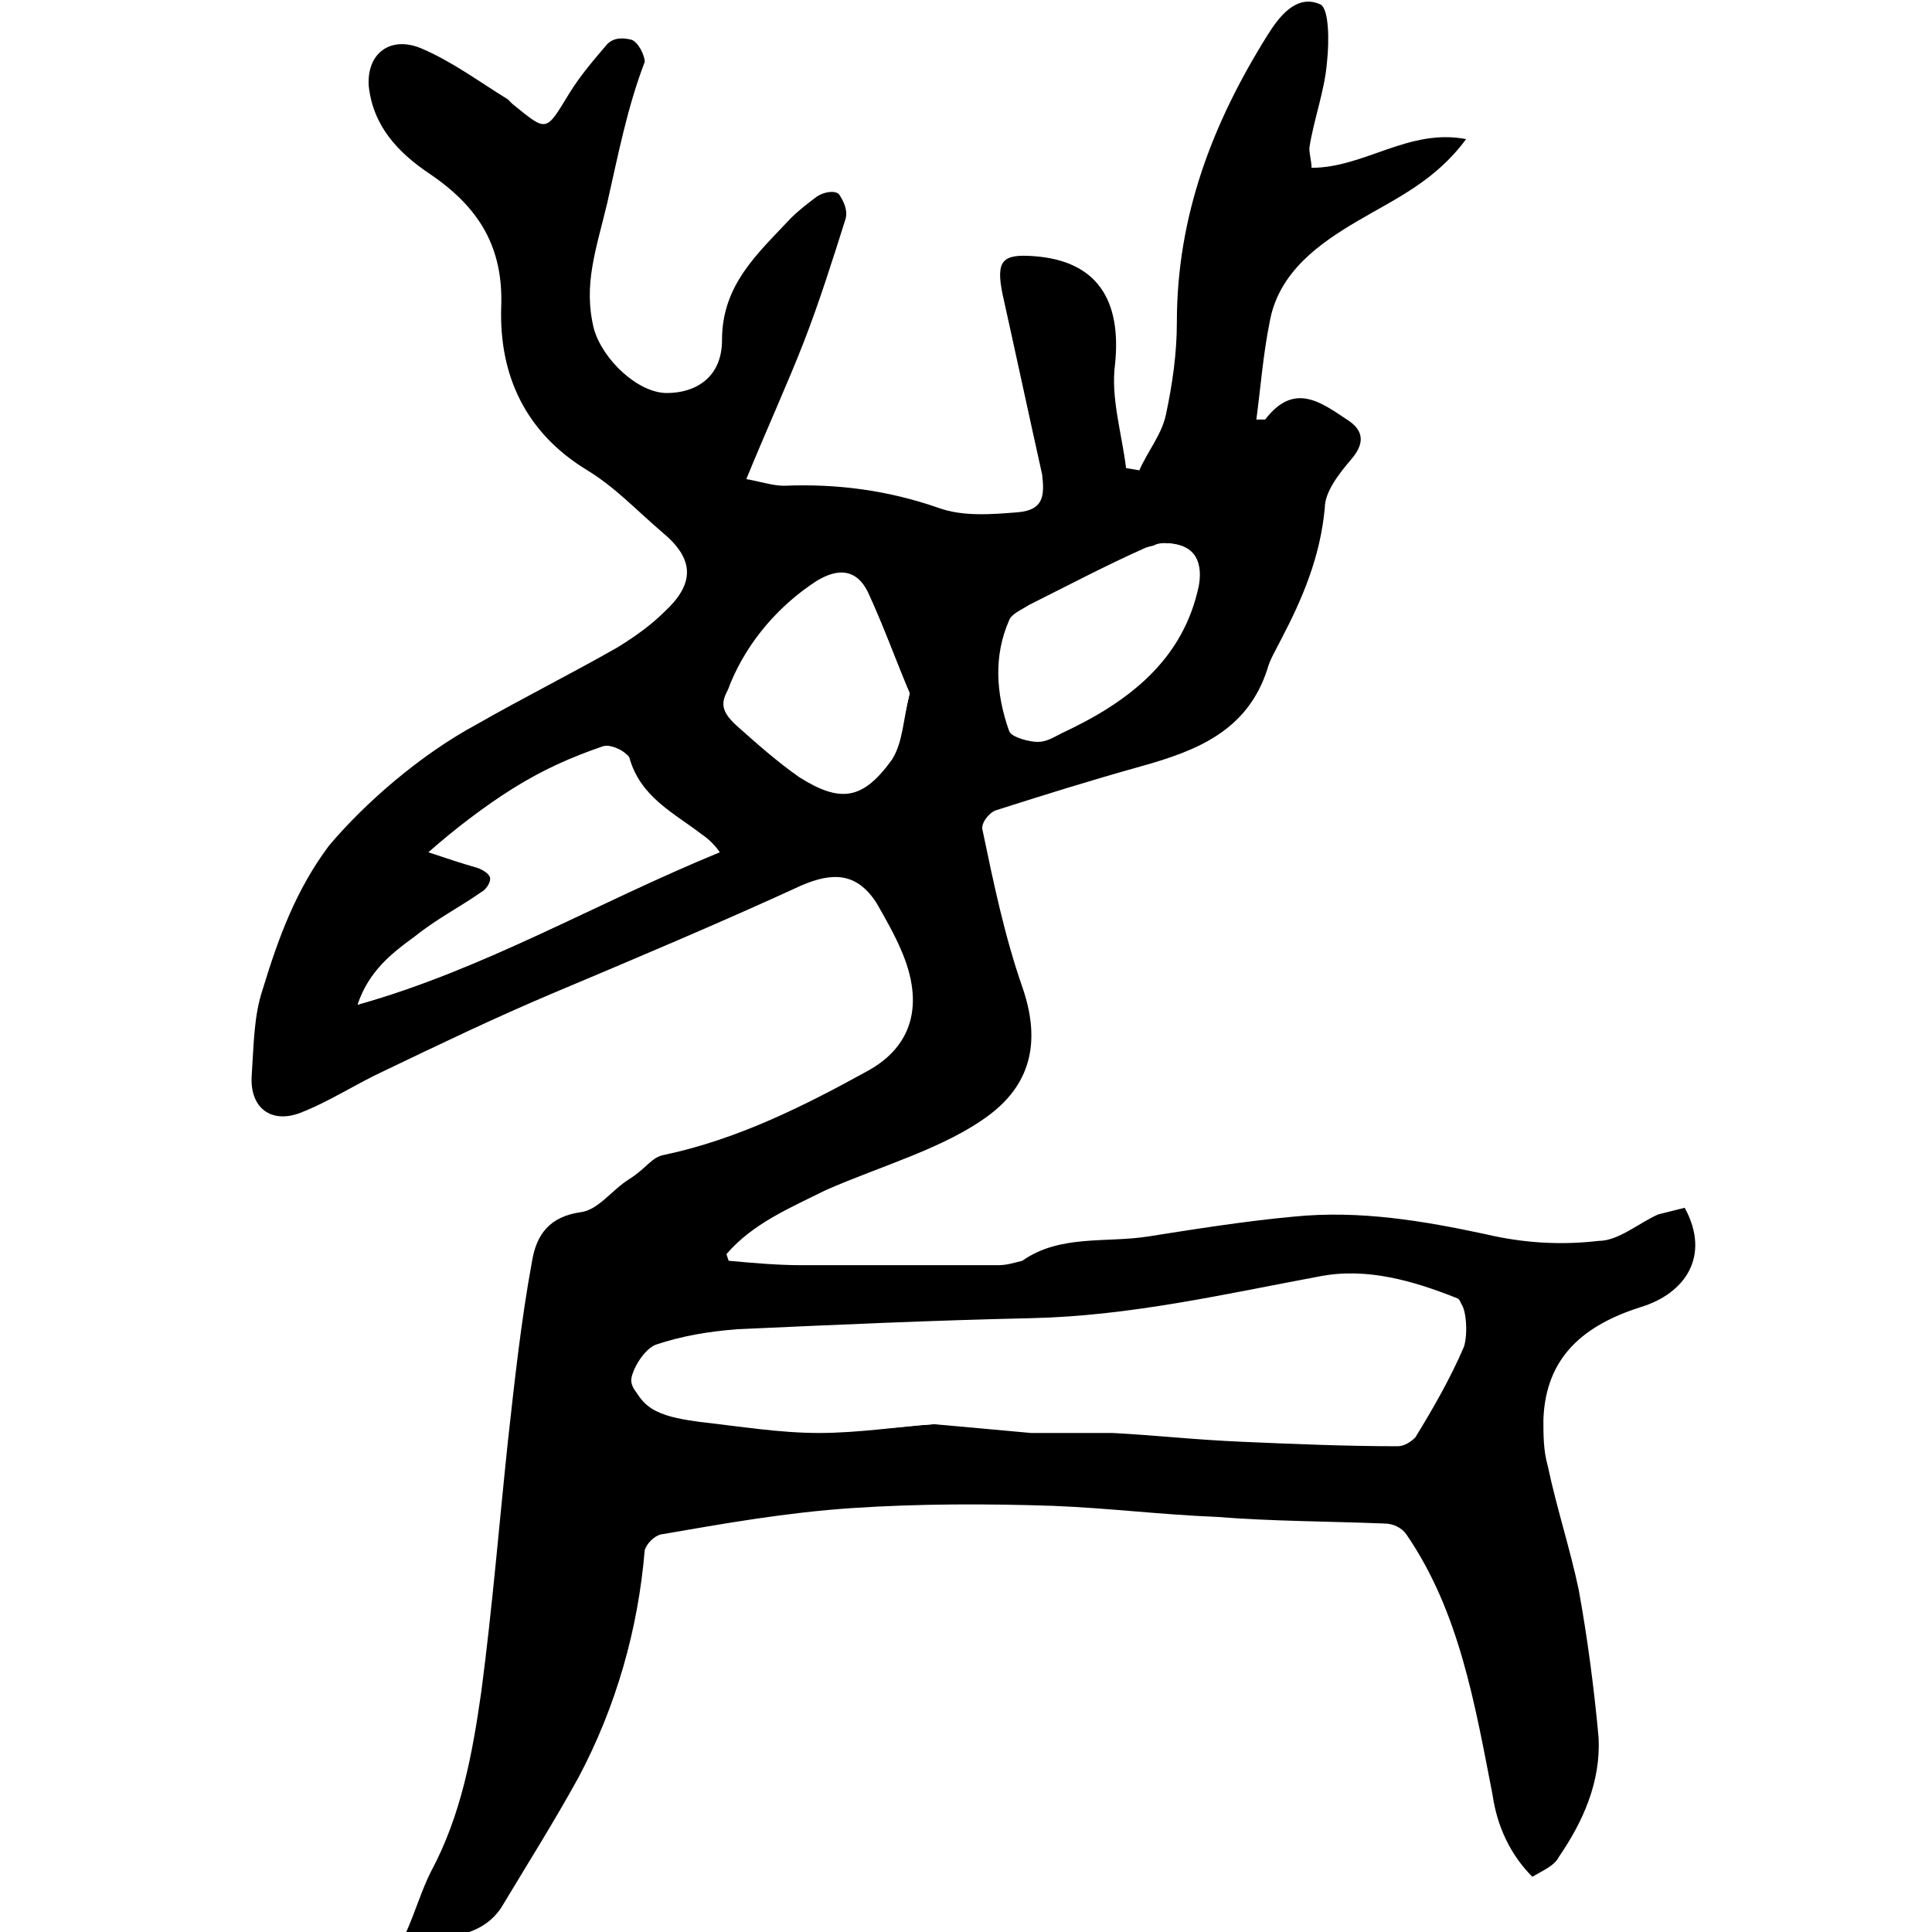
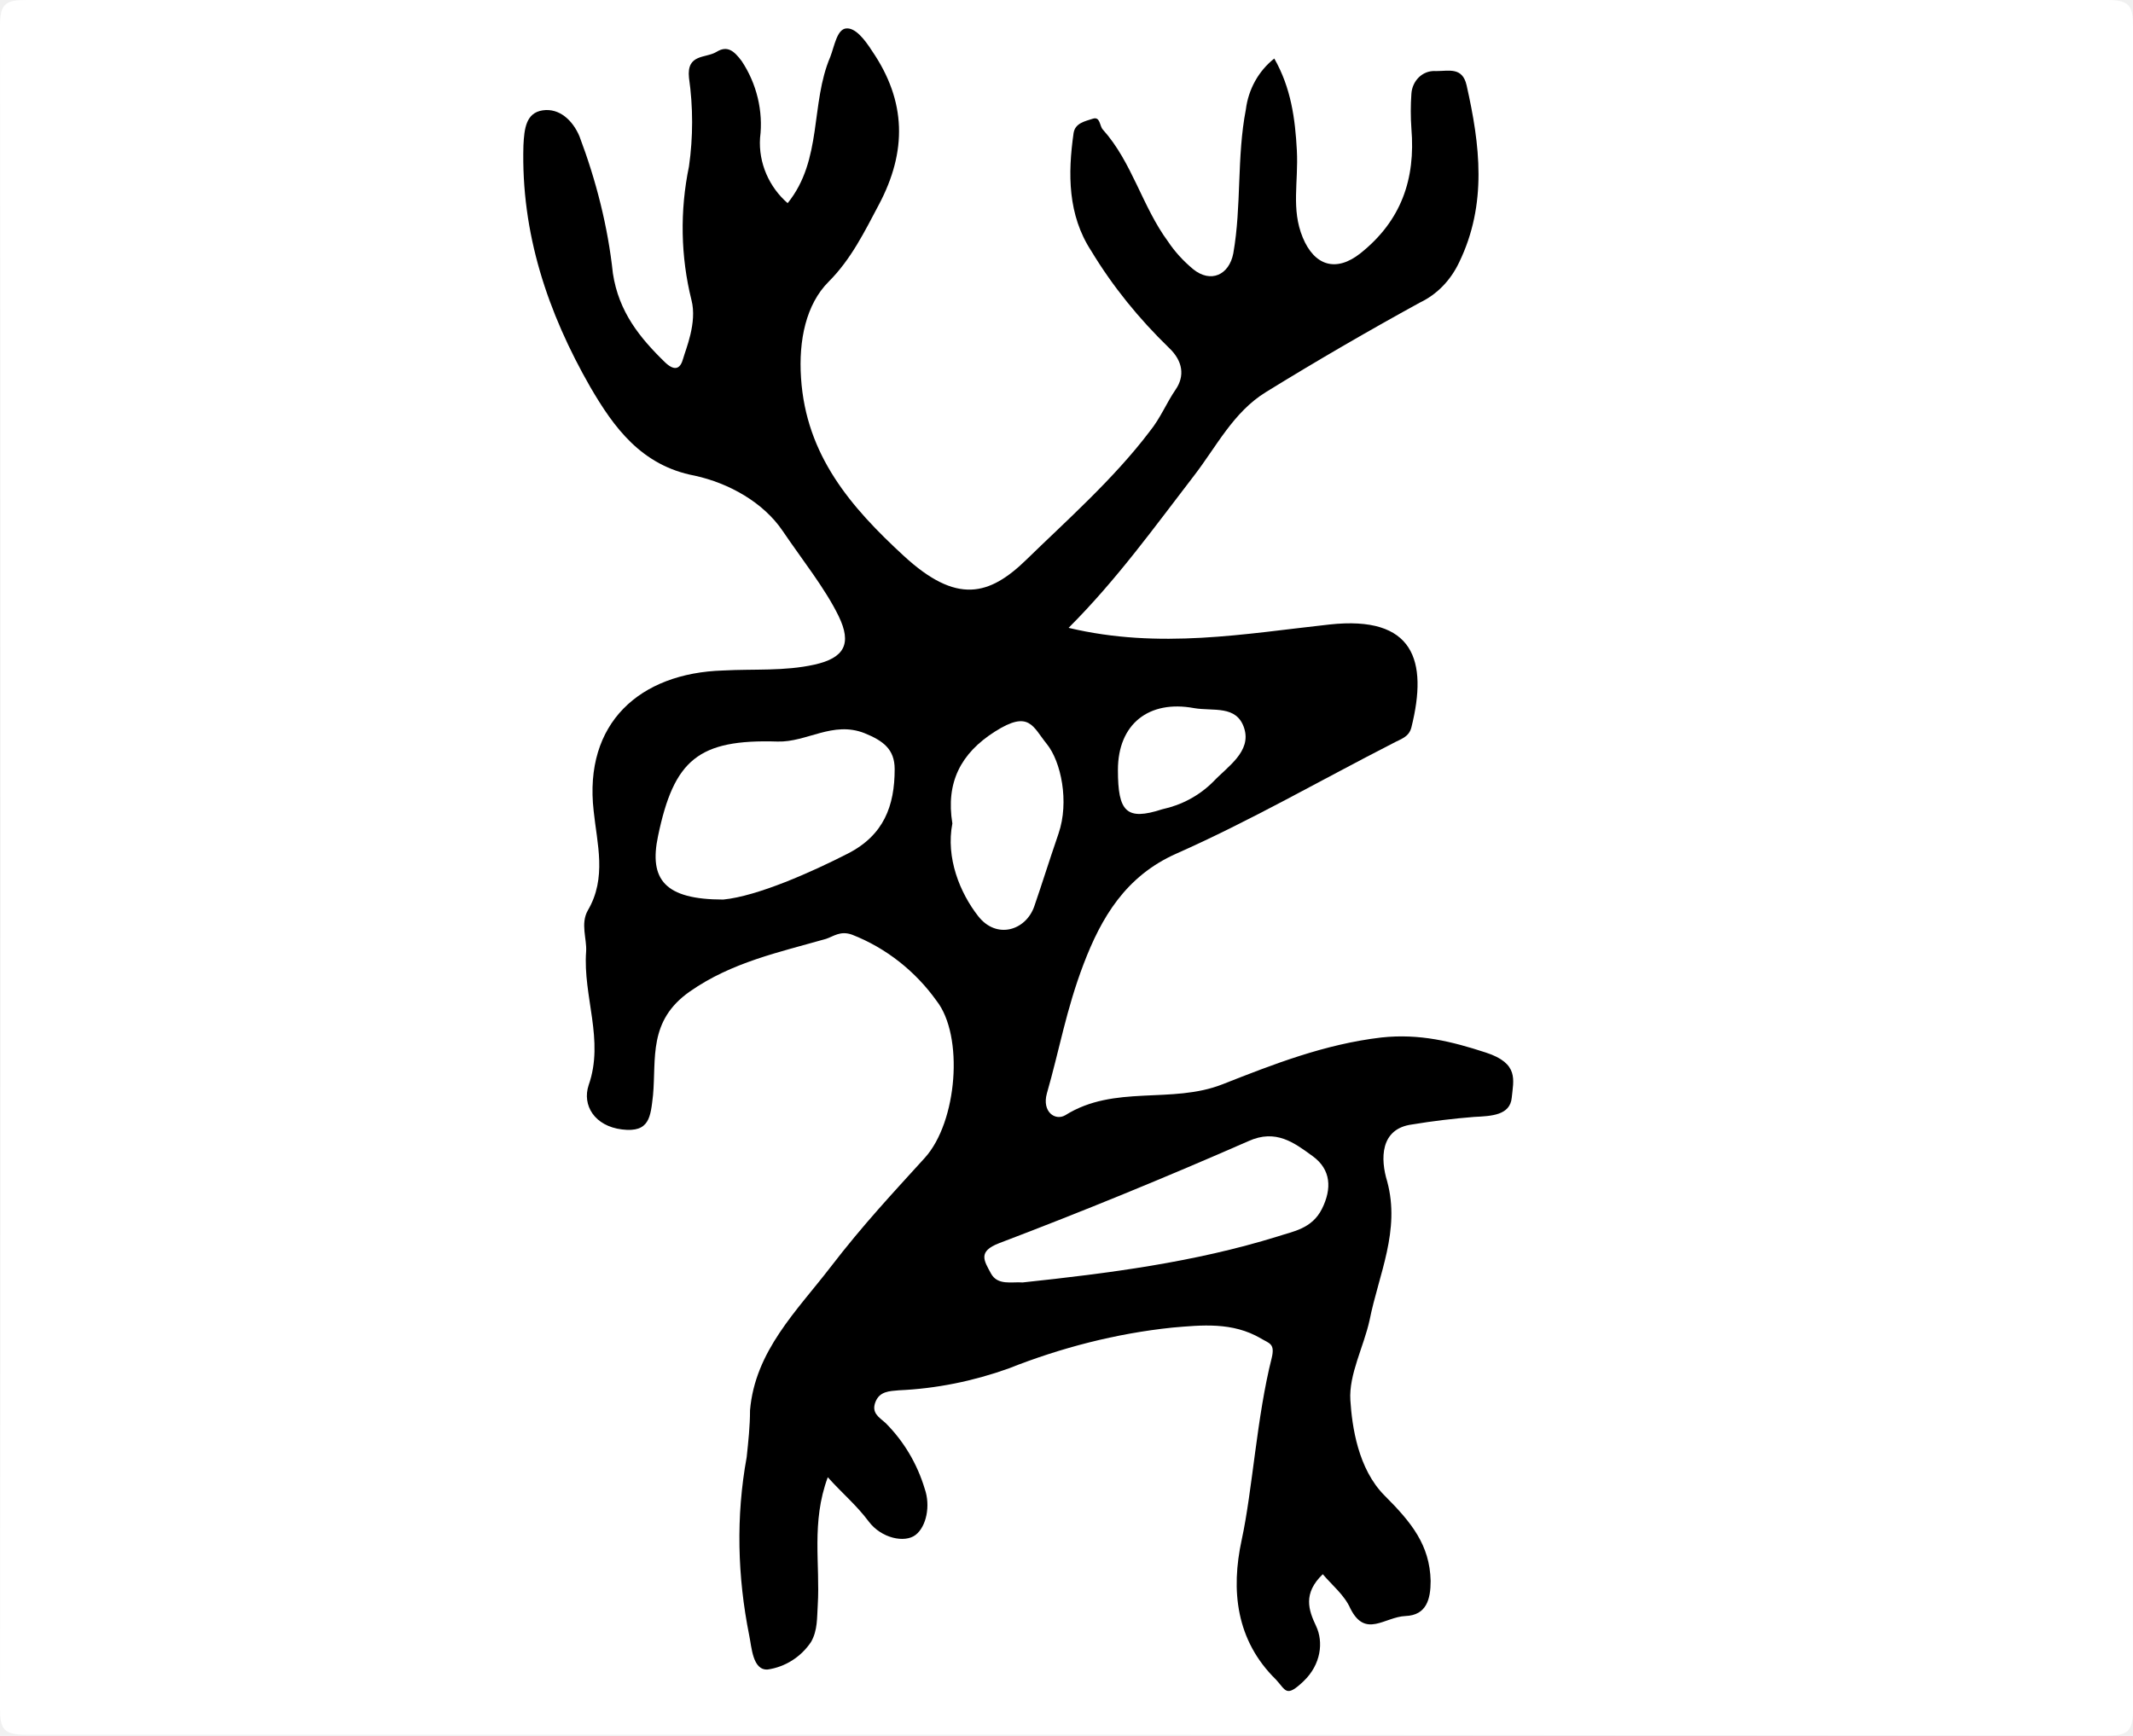
- <svg xmlns="http://www.w3.org/2000/svg" version="1.1" x="0px" y="0px" viewBox="0 0 87.5 87.5" style="enable-background:new 0 0 87.5 87.5;" xml:space="preserve">
+ <svg xmlns="http://www.w3.org/2000/svg" version="1.1" id="圖層_1" x="0px" y="0px" viewBox="0 0 255.1 207.6" style="enable-background:new 0 0 255.1 207.6;" xml:space="preserve">
  <style type="text/css">
	.st0{fill:#FFFFFF;}
</style>
-   <g id="圖層_2">
-     <rect class="st0" width="87.5" height="87.5" />
-   </g>
-   <g id="圖層_1">
-     <path d="M57.3,19c1.3-1.7,2.5-0.8,3.7,0c0.8,0.5,0.8,1.1,0.2,1.8c-0.6,0.7-1.2,1.5-1.2,2.2c-0.2,2.2-1,4.1-2,6   c-0.2,0.4-0.5,0.9-0.6,1.3c-0.9,2.8-3.2,3.7-5.7,4.4c-2.5,0.7-4.4,1.3-6.6,2c-0.3,0.1-0.7,0.6-0.6,0.9c0.5,2.4,1,4.8,1.8,7.1   c0.8,2.3,0.5,4.3-1.5,5.8c-2,1.5-4.9,2.3-7.4,3.4c-1.6,0.8-3.3,1.5-4.5,2.9l0.1,0.3c1.1,0.1,2.2,0.2,3.3,0.2l8.9,0   c0.4,0,0.7-0.1,1.1-0.2c1.7-1.2,3.8-0.8,5.7-1.1c1.9-0.3,4.4-0.7,6.6-0.9c3-0.3,5.9,0.2,8.7,0.8c1.7,0.4,3.4,0.5,5.1,0.3   c0.9,0,1.8-0.8,2.7-1.2c0.4-0.1,0.8-0.2,1.2-0.3c1.2,2.2,0,3.9-2,4.5c-2.5,0.8-4.3,2.2-4.4,5.1c0,0.7,0,1.4,0.2,2.1   c0.4,1.9,1,3.7,1.4,5.6c0.4,2.2,0.7,4.5,0.9,6.7c0.1,2-0.7,3.8-1.8,5.4c-0.2,0.4-0.7,0.6-1.2,0.9c-1-1-1.6-2.3-1.8-3.7   c-0.8-4.1-1.5-8.3-3.9-11.8c-0.2-0.3-0.6-0.5-1-0.5c-2.5-0.1-5.1-0.1-7.6-0.3c-2.5-0.1-4.9-0.4-7.4-0.5c-3-0.1-6.1-0.1-9.1,0.1   s-5.8,0.7-8.7,1.2c-0.3,0.1-0.6,0.4-0.7,0.7c-0.3,3.6-1.3,7.1-3,10.3c-1.1,2-2.3,3.9-3.5,5.9c-0.8,1.2-2.4,1.6-4.3,1.1   c0.4-0.9,0.7-1.9,1.1-2.7c1.4-2.6,1.9-5.4,2.3-8.2c0.5-3.8,0.8-7.5,1.2-11.3c0.3-2.7,0.6-5.5,1.1-8.2c0.2-1.2,0.8-2,2.2-2.2   c0.8-0.1,1.4-1,2.2-1.5s1-1,1.6-1.1c3.3-0.7,6.3-2.2,9.2-3.8c2-1.1,2.6-3,1.5-5.5c-0.3-0.7-0.7-1.4-1.1-2.1c-0.9-1.4-2-1.4-3.4-0.8   c-3.7,1.7-7.5,3.3-11.3,4.9c-2.6,1.1-5.1,2.3-7.6,3.5c-1.3,0.6-2.5,1.4-3.8,1.9c-1.3,0.5-2.3-0.2-2.2-1.7s0.1-2.7,0.5-3.9   c0.7-2.3,1.5-4.5,3-6.5c1.6-1.9,4.1-4.1,6.7-5.5c2.1-1.2,4.3-2.3,6.4-3.5c0.8-0.5,1.5-1,2.1-1.6c1.3-1.2,1.4-2.3,0-3.5   s-2.2-2.1-3.5-2.9c-2.8-1.7-4-4.3-3.9-7.4c0.1-2.7-1-4.5-3.2-6c-1.5-1-2.6-2.2-2.8-4c-0.1-1.5,1-2.3,2.4-1.7   c1.4,0.6,2.6,1.5,3.9,2.3l0.2,0.2c1.6,1.3,1.5,1.3,2.6-0.5c0.5-0.8,1.1-1.5,1.7-2.2c0.3-0.3,0.7-0.3,1.1-0.2c0.3,0.1,0.6,0.7,0.6,1   C28.4,4.9,28,7,27.5,9.2c-0.5,2.1-1.1,3.7-0.6,5.7c0.4,1.4,2,2.9,3.3,2.9c1.3,0,2.5-0.7,2.5-2.4c0-2.5,1.6-3.9,3.1-5.5   c0.4-0.4,0.8-0.7,1.2-1c0.3-0.2,0.8-0.3,1-0.1c0.2,0.3,0.4,0.7,0.3,1.1c-0.6,1.9-1.2,3.8-1.9,5.6c-0.7,1.8-1.7,4-2.6,6.2   c0.6,0.1,1.2,0.3,1.7,0.3c2.4-0.1,4.7,0.2,7,1c1.1,0.4,2.4,0.3,3.6,0.2s1.2-0.8,1.1-1.7c-0.6-2.7-1.2-5.5-1.8-8.2   c-0.3-1.5,0-1.8,1.4-1.7c2.9,0.2,4,2,3.7,4.9c-0.2,1.5,0.3,3.1,0.5,4.7l0.6,0.1c0.4-0.9,1-1.6,1.2-2.5c0.3-1.4,0.5-2.8,0.5-4.2   c0-4.8,1.6-9,4.1-13c0.5-0.8,1.3-1.9,2.4-1.4c0.4,0.2,0.4,1.7,0.3,2.6c-0.1,1.3-0.6,2.6-0.8,3.9c0,0.3,0.1,0.6,0.1,0.9   c2.4,0,4.4-1.8,7-1.3c-1.4,1.9-3.2,2.7-4.9,3.7s-3.6,2.3-4,4.6c-0.3,1.5-0.4,2.9-0.6,4.4L57.3,19z M42.3,64.5l4.3,0.2   c1.2,0,2.5,0,3.7,0c2,0.1,3.9,0.3,5.9,0.4c2,0.1,4.6,0.2,7,0.2c0.3,0,0.6-0.2,0.8-0.4c0.8-1.3,1.6-2.7,2.2-4.1   c0.2-0.6,0.1-1.9-0.2-2c-2-0.8-4.1-1.4-6.2-1c-4.3,0.8-8.6,1.8-13.1,1.9s-8.9,0.3-13.3,0.5c-1.3,0.1-2.5,0.3-3.7,0.7   c-0.5,0.2-1,1-1.1,1.5s0.5,1,1,1.3c0.4,0.3,1.3,0.4,2,0.5c1.8,0.2,3.6,0.5,5.4,0.5C38.9,64.9,40.8,64.6,42.3,64.5z M16.2,45.5   c5.7-1.6,10.8-4.6,16.4-6.9c-0.2-0.3-0.5-0.6-0.8-0.8c-1.3-1-2.8-1.7-3.3-3.5c-0.1-0.2-0.8-0.6-1.1-0.5c-3,0.9-5.5,2.6-7.9,4.8   c0.9,0.2,1.5,0.4,2.2,0.7c0.2,0.1,0.5,0.3,0.6,0.5c0,0.2-0.2,0.5-0.4,0.6c-1,0.7-2.1,1.3-3,2C17.8,43.1,16.7,44,16.2,45.5z    M41.2,31.4c-0.6-1.4-1.2-3.1-1.9-4.6c-0.5-1-1.3-1.1-2.3-0.5c-1.7,1.1-3.1,2.7-3.9,4.6c-0.3,0.7-0.3,1.4,0.3,1.9s1.8,1.6,2.8,2.3   c1.9,1.2,2.9,1.1,4.2-0.8C40.8,33.6,40.9,32.6,41.2,31.4z M52.7,24.6c-0.3,0.1-0.5,0.1-0.8,0.2c-1.8,0.8-3.5,1.7-5.3,2.6   c-0.3,0.2-0.8,0.4-0.9,0.7c-0.7,1.6-0.6,3.3,0,5c0.1,0.3,0.8,0.4,1.2,0.4s0.7-0.2,1.1-0.4c3-1.4,5.4-3.3,6.2-6.7   C54.5,25.3,54,24.6,52.7,24.6z" />
-     <path class="st0" d="M42.3,64.5c-1.5,0.1-3.4,0.4-5.2,0.4s-3.6-0.3-5.4-0.5c-0.7-0.1-1.4-0.2-2-0.5s-1-0.9-1-1.3s0.6-1.4,1.1-1.5   c1.2-0.4,2.4-0.6,3.7-0.7c4.4-0.2,8.9-0.4,13.3-0.5c4.5-0.1,8.7-1.2,13.1-1.9c2.1-0.4,4.2,0.3,6.2,1c0.3,0.1,0.4,1.4,0.2,2   c-0.6,1.4-1.4,2.8-2.2,4.1c-0.2,0.2-0.5,0.4-0.8,0.4c-2.3,0-4.7-0.1-7-0.2c-2.3-0.1-4-0.3-5.9-0.4c-1.2,0-2.5,0-3.7,0L42.3,64.5z" />
-     <path class="st0" d="M16.2,45.5c0.5-1.5,1.5-2.3,2.6-3.1c1-0.8,2-1.3,3-2c0.2-0.1,0.4-0.4,0.4-0.6c0-0.2-0.3-0.4-0.6-0.5   c-0.7-0.2-1.3-0.4-2.2-0.7c2.5-2.2,5-3.8,7.9-4.8c0.3-0.1,1.1,0.2,1.1,0.5c0.5,1.8,2,2.5,3.3,3.5c0.3,0.3,0.5,0.5,0.8,0.8   C27,40.9,21.9,43.9,16.2,45.5z" />
-     <path class="st0" d="M41.2,31.4c-0.3,1.2-0.3,2.2-0.8,3c-1.3,1.8-2.3,2-4.2,0.8c-1-0.7-1.9-1.5-2.8-2.3s-0.7-1.2-0.3-1.9   c0.8-1.9,2.2-3.5,3.9-4.6c1-0.7,1.8-0.5,2.3,0.5C40,28.3,40.6,30,41.2,31.4z" />
-     <path class="st0" d="M52.7,24.6c1.3,0,1.8,0.7,1.6,1.9c-0.7,3.4-3.2,5.3-6.2,6.7c-0.4,0.2-0.7,0.4-1.1,0.4s-1.1-0.2-1.2-0.4   c-0.6-1.6-0.7-3.3,0-5c0.1-0.3,0.6-0.6,0.9-0.7c1.7-0.9,3.5-1.7,5.3-2.6C52.2,24.7,52.4,24.6,52.7,24.6z" />
-   </g>
+   <path class="st0" d="M127.5,207.5H3.1c-2.7,0-3.1-0.7-3.1-3.2c0.1-67,0.1-134.1,0-201.2C0,0.4,0.7,0,3.2,0H252  c2.7,0,3.1,0.7,3.1,3.2c-0.1,67.1-0.1,134.2,0,201.3c0,2.7-0.7,3.1-3.2,3.1L127.5,207.5z" />
+   <path d="M127.8,75.1c10.9,2.6,21.1,0.7,31.2-0.4s11.8,4.3,9.8,12.3c-0.3,1.2-1.3,1.4-2.2,1.9c-8.6,4.4-17.1,9.3-25.9,13.2  c-6.1,2.7-9,7.7-11.1,13.2s-2.9,10.3-4.4,15.5c-0.6,2.2,1,3.3,2.2,2.6c5.9-3.7,12.7-1.3,18.8-3.7c6.1-2.4,12.2-4.8,19-5.6  c4.6-0.5,8.5,0.5,12.5,1.8s3.3,3.3,3.1,5.4s-2.4,2.2-4.5,2.3c-2.5,0.2-5,0.5-7.4,0.9c-3.9,0.5-3.8,4.2-3,6.8  c1.6,5.9-1,11.1-2.1,16.6c-0.7,3.2-2.5,6.5-2.3,9.6s0.9,8.2,4.1,11.4s5.4,5.9,5.5,10.2c0,2.2-0.5,4.1-3,4.2s-4.8,2.7-6.6-0.9  c-0.7-1.6-2.2-2.8-3.3-4.1c-2.4,2.3-1.7,4.3-0.8,6.2s0.6,4.6-1.5,6.6s-2.1,1.1-3.3-0.2c-4.8-4.7-5.4-10.7-4.1-16.7  s1.8-14.7,3.6-21.8c0.4-1.7-0.3-1.7-1.3-2.3c-3.4-2-7.1-1.6-10.6-1.3c-6.7,0.7-13.3,2.4-19.6,4.9c-4.2,1.5-8.6,2.4-13.1,2.6  c-1.1,0.1-2.3,0.1-2.8,1.4s0.4,1.8,1.2,2.5c2.2,2.2,3.8,4.9,4.7,7.9c0.7,2,0.2,4.5-1.1,5.5s-4.1,0.4-5.6-1.6s-3.1-3.3-4.9-5.3  c-2,5.4-0.9,10.4-1.2,15.3c-0.1,1.5,0,3-0.8,4.4c-1.2,1.8-3.1,3-5.2,3.3c-1.8,0.1-1.9-2.7-2.2-4.1c-1.4-7-1.6-14.2-0.3-21.3  c0.2-1.9,0.4-3.7,0.4-5.6c0.6-7.1,5.6-11.9,9.6-17.1s7.4-8.8,11.3-13.1s4.7-14.6,1.4-18.8c-2.5-3.5-6-6.3-10.1-7.9  c-1.4-0.5-2.2,0.2-3.1,0.5c-5.6,1.6-11.3,2.8-16.3,6.3s-4,8-4.4,12.4c-0.3,2.6-0.4,4.5-3.7,4.1s-4.8-2.9-4-5.3  c1.9-5.4-0.7-10.6-0.3-16c0.1-1.5-0.7-3.3,0.2-4.9c2.3-3.9,1.1-8,0.7-11.9c-1.2-10.5,5.5-16.5,15.5-16.8c3.7-0.2,7.3,0.1,10.9-0.7  s4.5-2.5,2.9-5.8s-4.4-6.8-6.7-10.2s-6.4-5.7-10.5-6.6c-6.4-1.2-9.7-5.8-12.5-10.6c-5.1-8.9-8.3-18.4-8-28.9c0.1-2,0.3-3.9,2.3-4.2  c2-0.3,3.6,1.2,4.4,3.1c2,5.3,3.4,10.8,4,16.4c0.7,4.6,3.2,7.7,6.3,10.7c1.2,1.1,1.8,0.6,2.1-0.5s1.7-4.3,1-7  c-1.3-5.2-1.4-10.7-0.3-16c0.5-3.5,0.5-7.1,0-10.6c-0.3-2.9,2-2.3,3.3-3.1s2.1-0.1,3,1.1c1.8,2.7,2.6,6,2.2,9.2  c-0.2,3,1.1,5.9,3.3,7.8c4.2-5.2,2.7-11.9,5.1-17.5c0.5-1.3,0.8-3.3,1.9-3.4s2.2,1.3,3.1,2.7c4.1,6,4.2,12,0.8,18.4  c-1.7,3.2-3.3,6.5-6,9.2s-3.6,7-3.3,11.5c0.6,9.3,6,15.5,12.3,21.3s10.2,4.8,14.7,0.4s10.4-9.6,14.7-15.3c1.3-1.6,2-3.4,3.1-5  s0.9-3.4-0.8-5c-3.6-3.5-6.7-7.3-9.3-11.6c-2.8-4.3-2.8-9.2-2.1-14.1c0.2-1.2,1.4-1.4,2.3-1.7s0.8,0.9,1.2,1.3  c3.5,3.9,4.7,9.2,7.8,13.4c0.8,1.2,1.8,2.3,3,3.3c2.1,1.7,4.3,0.7,4.8-1.9c1-5.7,0.4-11.5,1.5-17.2c0.3-2.4,1.5-4.6,3.4-6.1  c2,3.5,2.5,7.2,2.7,11s-0.7,7,0.7,10.4s4,4.2,6.9,1.9c4.9-3.9,6.6-8.9,6.1-14.9c-0.1-1.4-0.1-2.8,0-4.2c0.1-1.5,1.3-2.8,2.9-2.7  c0,0,0.1,0,0.1,0c1.5,0,3.1-0.5,3.6,1.7c1.6,7.1,2.5,14.2-0.9,21.2c-1,2.1-2.6,3.8-4.7,4.8c-6.2,3.4-12.4,7-18.4,10.7  c-3.9,2.4-5.9,6.5-8.6,10C138.1,63,133.6,69.3,127.8,75.1z" />
+   <path class="st0" d="M86.5,107.6c-7,0-8.9-2.4-7.8-7.6c1.9-9.1,4.8-11.6,14.3-11.3c3.5,0.1,6.6-2.5,10.4-1c2.2,0.9,3.6,1.9,3.6,4.3  c0,4.4-1.3,7.9-5.6,10.1S90.6,107.2,86.5,107.6z" />
+   <path class="st0" d="M122.3,153.4c-1.3-0.1-3,0.4-3.8-1.1s-1.6-2.6,1-3.6c10-3.8,20-7.9,29.8-12.2c3.3-1.5,5.5,0.2,7.7,1.8  s2.3,3.9,1.1,6.3s-3.5,2.7-5.3,3.3C142.8,151,132.6,152.3,122.3,153.4z" />
+   <path class="st0" d="M113.9,98.5c-0.8-4.9,1-8.4,5.1-11s4.5-0.6,6.2,1.5s2.7,6.9,1.4,10.7s-1.9,5.8-2.9,8.7s-4.5,4-6.7,1.2  S113.1,102.6,113.9,98.5z" />
+   <path class="st0" d="M133.7,92.1c0-5.5,3.7-8.4,9.1-7.4c2.3,0.4,5.1-0.4,6,2.4s-2,4.6-3.7,6.4c-1.7,1.7-3.8,2.8-6.1,3.3  C134.7,98.2,133.7,97.1,133.7,92.1z" />
</svg>
